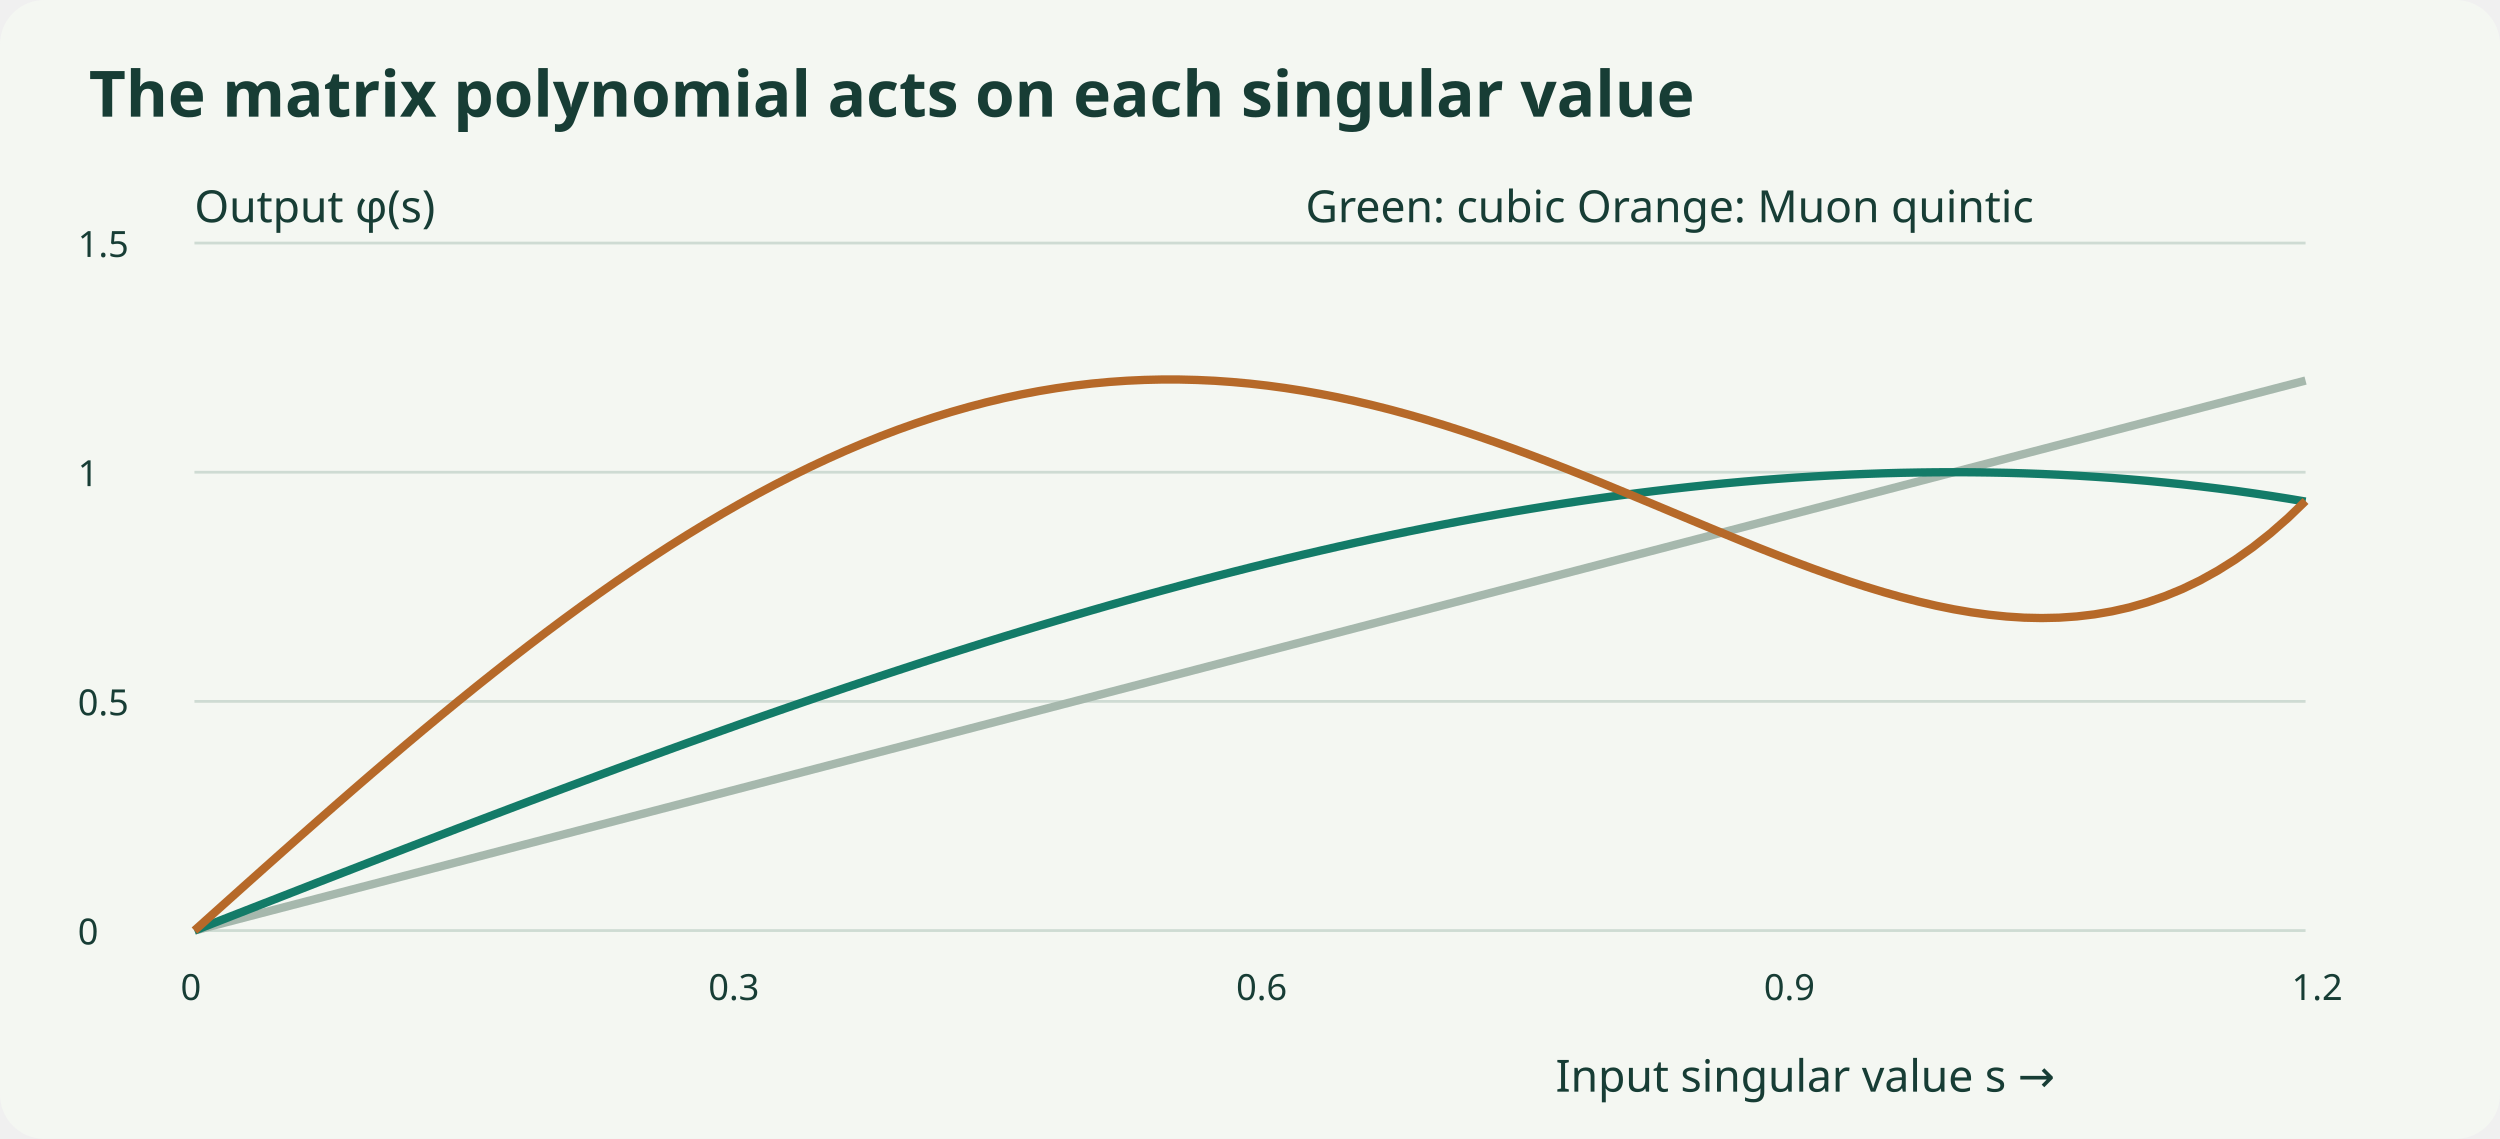
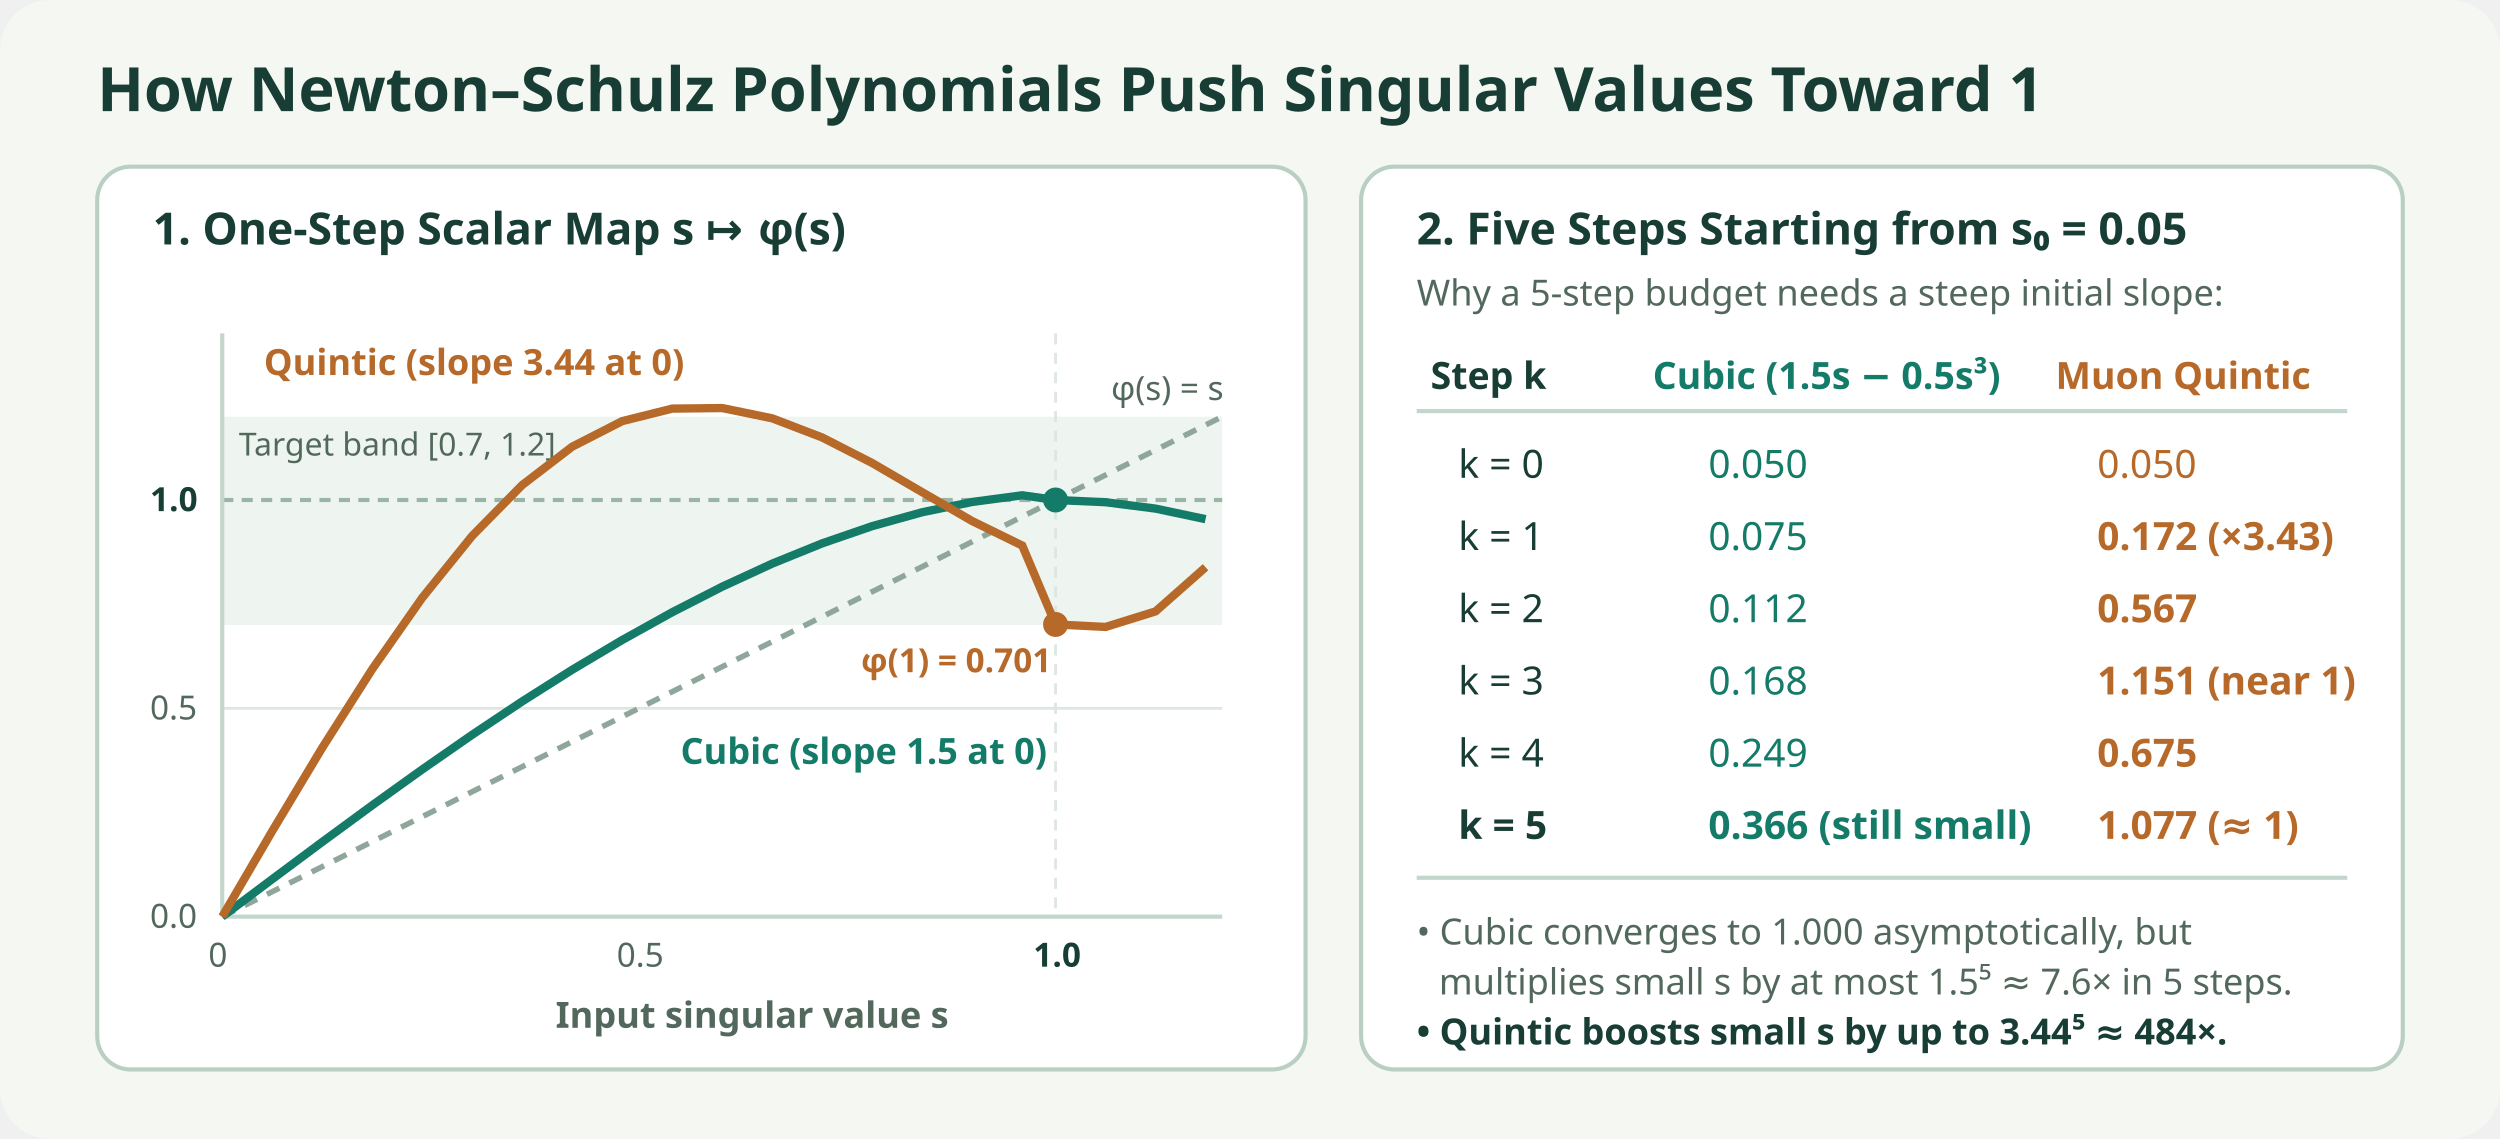
- <svg xmlns="http://www.w3.org/2000/svg" viewBox="0 0 900 410" role="img" aria-label="The matrix polynomial acts on each singular value">
-   <rect width="900" height="410" rx="16" fill="#f4f7f2" />
+ <svg xmlns="http://www.w3.org/2000/svg" viewBox="0 0 900 410" role="img" aria-labelledby="title desc">
+   <rect width="900" height="410" rx="18" fill="#f4f7f2" />
  <g font-family="system-ui,sans-serif" fill="#173d35">
-     <text x="32" y="42" font-size="23" font-weight="700">The matrix polynomial acts on each singular value</text>
-     <path d="M70 335H830" stroke="#cedbd3" />
-     <text x="28" y="340" font-size="13">0</text>
-     <path d="M70 252.5H830" stroke="#cedbd3" />
-     <text x="28" y="257.5" font-size="13">0.5</text>
-     <path d="M70 170H830" stroke="#cedbd3" />
-     <text x="28" y="175" font-size="13">1</text>
-     <path d="M70 87.5H830" stroke="#cedbd3" />
-     <text x="28" y="92.5" font-size="13">1.5</text>
-     <polyline points="70.00,335.00 830.00,137.00" fill="none" stroke="#a6b8ad" stroke-width="3" />
-     <polyline points="70.00,335.00 76.33,332.53 82.67,330.05 89.00,327.58 95.33,325.11 101.67,322.64 108.00,320.17 114.33,317.70 120.67,315.24 127.00,312.79 133.33,310.33 139.67,307.88 146.00,305.44 152.33,303.01 158.67,300.58 165.00,298.15 171.33,295.74 177.67,293.33 184.00,290.93 190.33,288.54 196.67,286.16 203.00,283.79 209.33,281.43 215.67,279.08 222.00,276.74 228.33,274.41 234.67,272.10 241.00,269.80 247.33,267.51 253.67,265.24 260.00,262.98 266.33,260.73 272.67,258.50 279.00,256.29 285.33,254.09 291.67,251.91 298.00,249.75 304.33,247.60 310.67,245.48 317.00,243.37 323.33,241.28 329.67,239.21 336.00,237.16 342.33,235.13 348.67,233.13 355.00,231.14 361.33,229.18 367.67,227.24 374.00,225.32 380.33,223.43 386.67,221.56 393.00,219.72 399.33,217.90 405.67,216.11 412.00,214.34 418.33,212.60 424.67,210.89 431.00,209.20 437.33,207.55 443.67,205.92 450.00,204.32 456.33,202.75 462.67,201.21 469.00,199.70 475.33,198.23 481.67,196.78 488.00,195.37 494.33,193.99 500.67,192.64 507.00,191.33 513.33,190.05 519.67,188.80 526.00,187.59 532.33,186.42 538.67,185.28 545.00,184.18 551.33,183.12 557.67,182.09 564.00,181.10 570.33,180.15 576.67,179.24 583.00,178.37 589.33,177.54 595.67,176.75 602.00,176.00 608.33,175.29 614.67,174.62 621.00,174.00 627.33,173.42 633.67,172.88 640.00,172.39 646.33,171.94 652.67,171.54 659.00,171.18 665.33,170.87 671.67,170.61 678.00,170.39 684.33,170.22 690.67,170.10 697.00,170.02 703.33,170.00 709.67,170.02 716.00,170.10 722.33,170.22 728.67,170.40 735.00,170.63 741.33,170.91 747.67,171.24 754.00,171.63 760.33,172.06 766.67,172.56 773.00,173.10 779.33,173.71 785.67,174.36 792.00,175.08 798.33,175.85 804.67,176.67 811.00,177.56 817.33,178.50 823.67,179.50 830.00,180.56" fill="none" stroke="#137b68" stroke-width="3" />
-     <polyline points="70.00,335.00 76.33,329.32 82.67,323.64 89.00,317.97 95.33,312.32 101.67,306.68 108.00,301.07 114.33,295.49 120.67,289.93 127.00,284.42 133.33,278.95 139.67,273.53 146.00,268.15 152.33,262.83 158.67,257.58 165.00,252.38 171.33,247.26 177.67,242.21 184.00,237.23 190.33,232.34 196.67,227.53 203.00,222.81 209.33,218.18 215.67,213.65 222.00,209.22 228.33,204.90 234.67,200.68 241.00,196.57 247.33,192.58 253.67,188.71 260.00,184.96 266.33,181.33 272.67,177.82 279.00,174.45 285.33,171.21 291.67,168.10 298.00,165.13 304.33,162.30 310.67,159.61 317.00,157.06 323.33,154.65 329.67,152.40 336.00,150.29 342.33,148.33 348.67,146.52 355.00,144.86 361.33,143.35 367.67,141.99 374.00,140.79 380.33,139.74 386.67,138.84 393.00,138.09 399.33,137.50 405.67,137.06 412.00,136.77 418.33,136.62 424.67,136.63 431.00,136.79 437.33,137.08 443.67,137.53 450.00,138.11 456.33,138.83 462.67,139.69 469.00,140.68 475.33,141.81 481.67,143.05 488.00,144.43 494.33,145.92 500.67,147.52 507.00,149.24 513.33,151.06 519.67,152.99 526.00,155.01 532.33,157.12 538.67,159.31 545.00,161.58 551.33,163.93 557.67,166.34 564.00,168.80 570.33,171.32 576.67,173.88 583.00,176.48 589.33,179.10 595.67,181.74 602.00,184.39 608.33,187.03 614.67,189.67 621.00,192.29 627.33,194.88 633.67,197.43 640.00,199.92 646.33,202.35 652.67,204.71 659.00,206.98 665.33,209.15 671.67,211.21 678.00,213.14 684.33,214.93 690.67,216.57 697.00,218.05 703.33,219.34 709.67,220.43 716.00,221.30 722.33,221.95 728.67,222.36 735.00,222.50 741.33,222.36 747.67,221.92 754.00,221.17 760.33,220.08 766.67,218.65 773.00,216.83 779.33,214.63 785.67,212.02 792.00,208.97 798.33,205.46 804.67,201.48 811.00,197.01 817.33,192.01 823.67,186.47 830.00,180.36" fill="none" stroke="#b66929" stroke-width="3" />
-     <text x="65.0" y="360" font-size="13">0</text>
-     <text x="255.0" y="360" font-size="13">0.3</text>
-     <text x="445.0" y="360" font-size="13">0.6</text>
-     <text x="635.0" y="360" font-size="13">0.9</text>
-     <text x="825.0" y="360" font-size="13">1.2</text>
-     <text x="70" y="80" font-size="16">Output φ(s)</text>
-     <text x="470" y="80" font-size="16">Green: cubic     Orange: Muon quintic</text>
-     <text x="560" y="393" font-size="16">Input singular value s →</text>
+     <text x="35" y="40" font-size="22" font-weight="700">How Newton–Schulz Polynomials Push Singular Values Toward 1</text>
+     <rect x="35" y="60" width="435" height="325" rx="12" fill="#fff" stroke="#b9cfc3" stroke-width="1.5" />
+     <text x="55" y="88" font-size="16" font-weight="700">1. One-Step Scalar Map s ↦ φ(s)</text>
+     <rect x="80" y="150" width="360" height="75" fill="#eef5f1" />
+     <text x="86" y="164" font-size="11.5" fill="#52685c">Target band [0.7, 1.2]</text>
+     <line x1="80" y1="330" x2="440" y2="330" stroke="#c3d6cc" stroke-width="1.5" />
+     <line x1="80" y1="255" x2="440" y2="255" stroke="#dce7e1" stroke-width="1" />
+     <line x1="80" y1="180" x2="440" y2="180" stroke="#9ab5a7" stroke-width="1.5" stroke-dasharray="4,3" />
+     <line x1="380" y1="120" x2="380" y2="330" stroke="#dce7e1" stroke-width="1" stroke-dasharray="4,3" />
+     <line x1="80" y1="120" x2="80" y2="330" stroke="#c3d6cc" stroke-width="1.5" />
+     <text x="54" y="334" font-size="12" fill="#52685c">0.0</text>
+     <text x="54" y="259" font-size="12" fill="#52685c">0.5</text>
+     <text x="54" y="184" font-size="12" font-weight="700">1.0</text>
+     <text x="75" y="348" font-size="12" fill="#52685c">0</text>
+     <text x="222" y="348" font-size="12" fill="#52685c">0.5</text>
+     <text x="372" y="348" font-size="12" font-weight="700">1.0</text>
+     <text x="200" y="370" font-size="13" font-weight="600" fill="#52685c">Input singular value s</text>
+     <line x1="80" y1="330" x2="440" y2="150" stroke="#8fa69b" stroke-width="2" stroke-dasharray="5,4" />
+     <text x="400" y="144" font-size="12" fill="#52685c">φ(s) = s</text>
+     <polyline points="80.0,330.0 98.0,316.5 116.0,303.1 134.0,289.9 152.0,277.0 170.0,264.5 188.0,252.5 206.0,241.1 224.0,230.4 242.0,220.4 260.0,211.2 278.0,202.9 296.0,195.6 314.0,189.4 332.0,184.4 350.0,180.7 368.0,178.3 380.0,180.0 398.0,180.8 416.0,183.1 434.0,186.9" fill="none" stroke="#137b68" stroke-width="3" />
+     <polyline points="80.0,330.0 98.0,299.2 116.0,269.2 134.0,240.9 152.0,215.2 170.0,192.9 188.0,174.6 206.0,160.8 224.0,151.6 242.0,147.1 260.0,146.9 278.0,150.6 296.0,157.5 314.0,166.7 332.0,177.2 350.0,187.6 368.0,196.4 380.0,224.8 398.0,225.7 416.0,220.1 434.0,204.2" fill="none" stroke="#b66929" stroke-width="3" />
+     <circle cx="380" cy="180" r="4.5" fill="#137b68" />
+     <circle cx="380" cy="224.8" r="4.5" fill="#b66929" />
+     <text x="310" y="242" font-size="12" font-weight="700" fill="#b66929">φ(1) = 0.701</text>
+     <text x="95" y="135" font-size="13" font-weight="700" fill="#b66929">Quintic (slope 3.44 at 0)</text>
+     <text x="245" y="275" font-size="13" font-weight="700" fill="#137b68">Cubic (slope 1.5 at 0)</text>
+     <rect x="490" y="60" width="375" height="325" rx="12" fill="#fff" stroke="#b9cfc3" stroke-width="1.5" />
+     <text x="510" y="88" font-size="16" font-weight="700">2. Five Steps Starting from s₀ = 0.05</text>
+     <text x="510" y="110" font-size="13" fill="#52685c">Why a 5-step budget needs a steep initial slope:</text>
+     <text x="515" y="140" font-size="13.5" font-weight="700">Step k</text>
+     <text x="595" y="140" font-size="13.5" font-weight="700" fill="#137b68">Cubic (1.5s − 0.5s³)</text>
+     <text x="740" y="140" font-size="13.5" font-weight="700" fill="#b66929">Muon Quintic</text>
+     <line x1="510" y1="148" x2="845" y2="148" stroke="#c3d6cc" stroke-width="1.5" />
+     <text x="525" y="172" font-size="14">k = 0</text>
+     <text x="615" y="172" font-size="14" fill="#137b68">0.050</text>
+     <text x="755" y="172" font-size="14" fill="#b66929">0.050</text>
+     <text x="525" y="198" font-size="14">k = 1</text>
+     <text x="615" y="198" font-size="14" fill="#137b68">0.075</text>
+     <text x="755" y="198" font-size="14" fill="#b66929" font-weight="600">0.172  (×3.43)</text>
+     <text x="525" y="224" font-size="14">k = 2</text>
+     <text x="615" y="224" font-size="14" fill="#137b68">0.112</text>
+     <text x="755" y="224" font-size="14" fill="#b66929" font-weight="600">0.567</text>
+     <text x="525" y="250" font-size="14">k = 3</text>
+     <text x="615" y="250" font-size="14" fill="#137b68">0.168</text>
+     <text x="755" y="250" font-size="14" fill="#b66929" font-weight="700">1.151  (near 1)</text>
+     <text x="525" y="276" font-size="14">k = 4</text>
+     <text x="615" y="276" font-size="14" fill="#137b68">0.249</text>
+     <text x="755" y="276" font-size="14" fill="#b66929" font-weight="700">0.675</text>
+     <text x="525" y="302" font-size="14" font-weight="700">k = 5</text>
+     <text x="615" y="302" font-size="14" font-weight="700" fill="#137b68">0.366 (still small)</text>
+     <text x="755" y="302" font-size="14" font-weight="700" fill="#b66929">1.077  (≈ 1)</text>
+     <line x1="510" y1="316" x2="845" y2="316" stroke="#c3d6cc" stroke-width="1.5" />
+     <text x="510" y="340" font-size="13" fill="#52685c">• Cubic converges to 1.000 asymptotically, but</text>
+     <text x="518" y="358" font-size="13" fill="#52685c">multiplies small s by at most 1.5⁵ ≈ 7.6× in 5 steps.</text>
+     <text x="510" y="376" font-size="13" fill="#173d35" font-weight="600">• Quintic boosts small s by up to 3.44⁵ ≈ 484×.</text>
  </g>
</svg>
